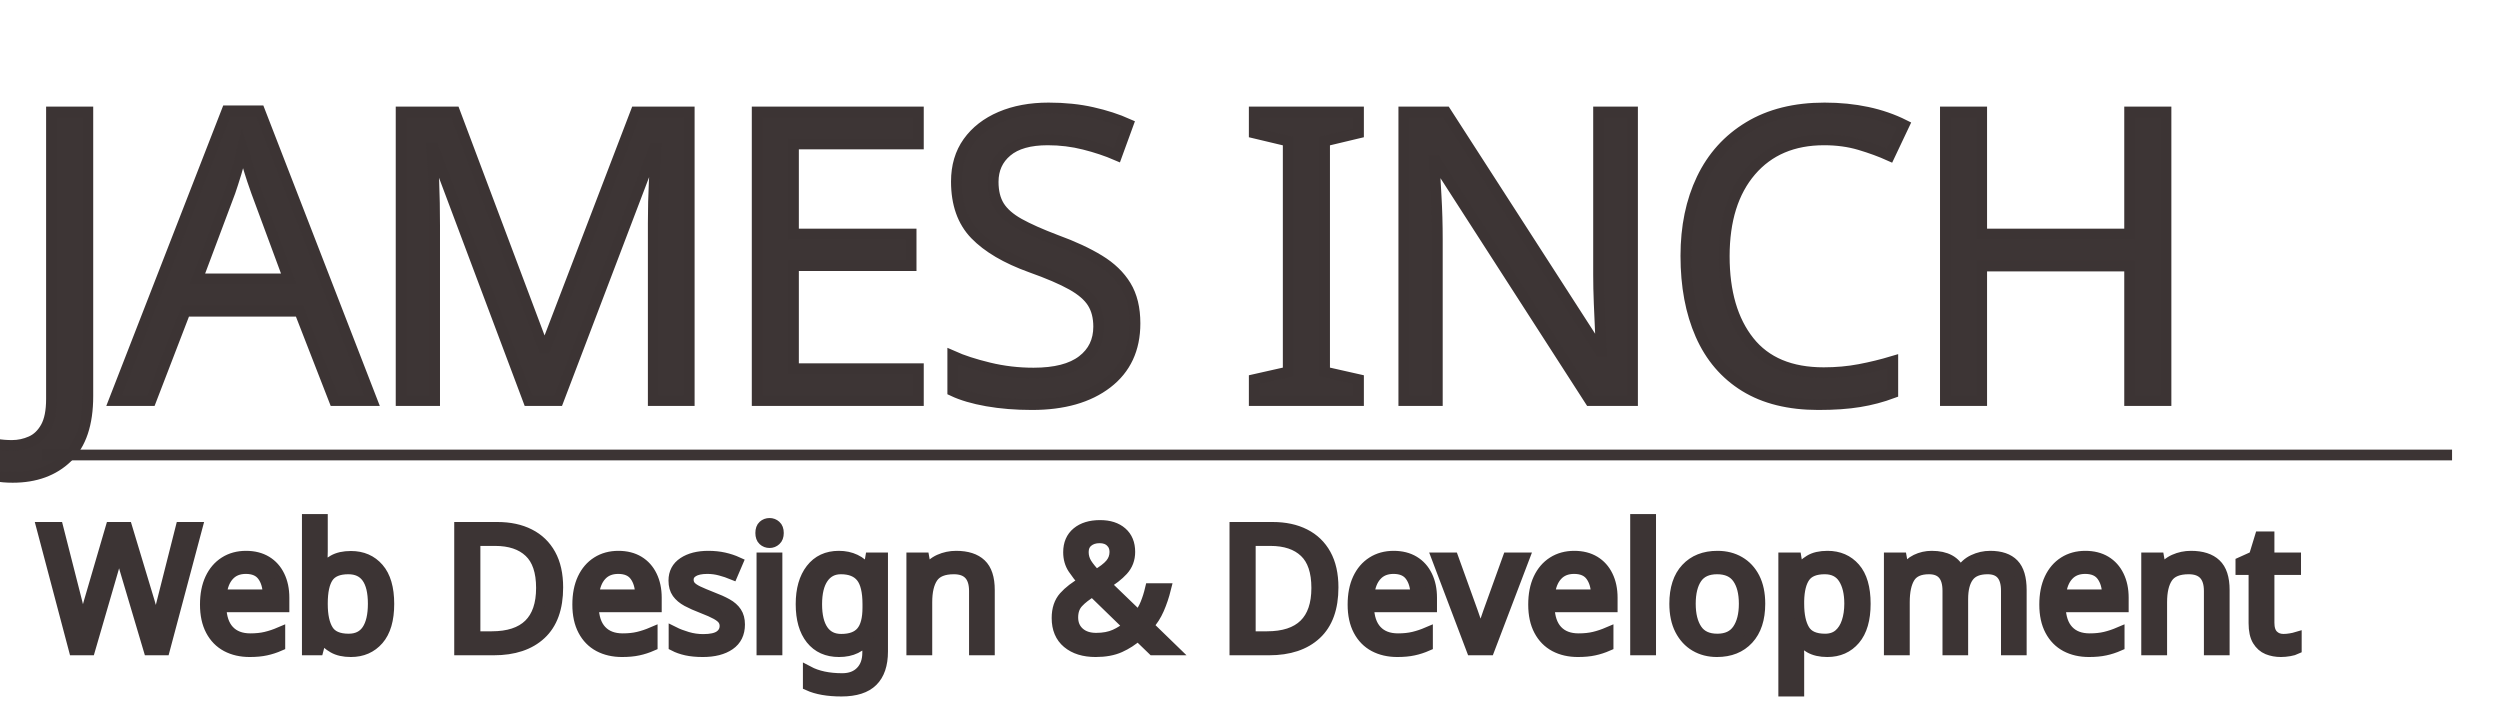
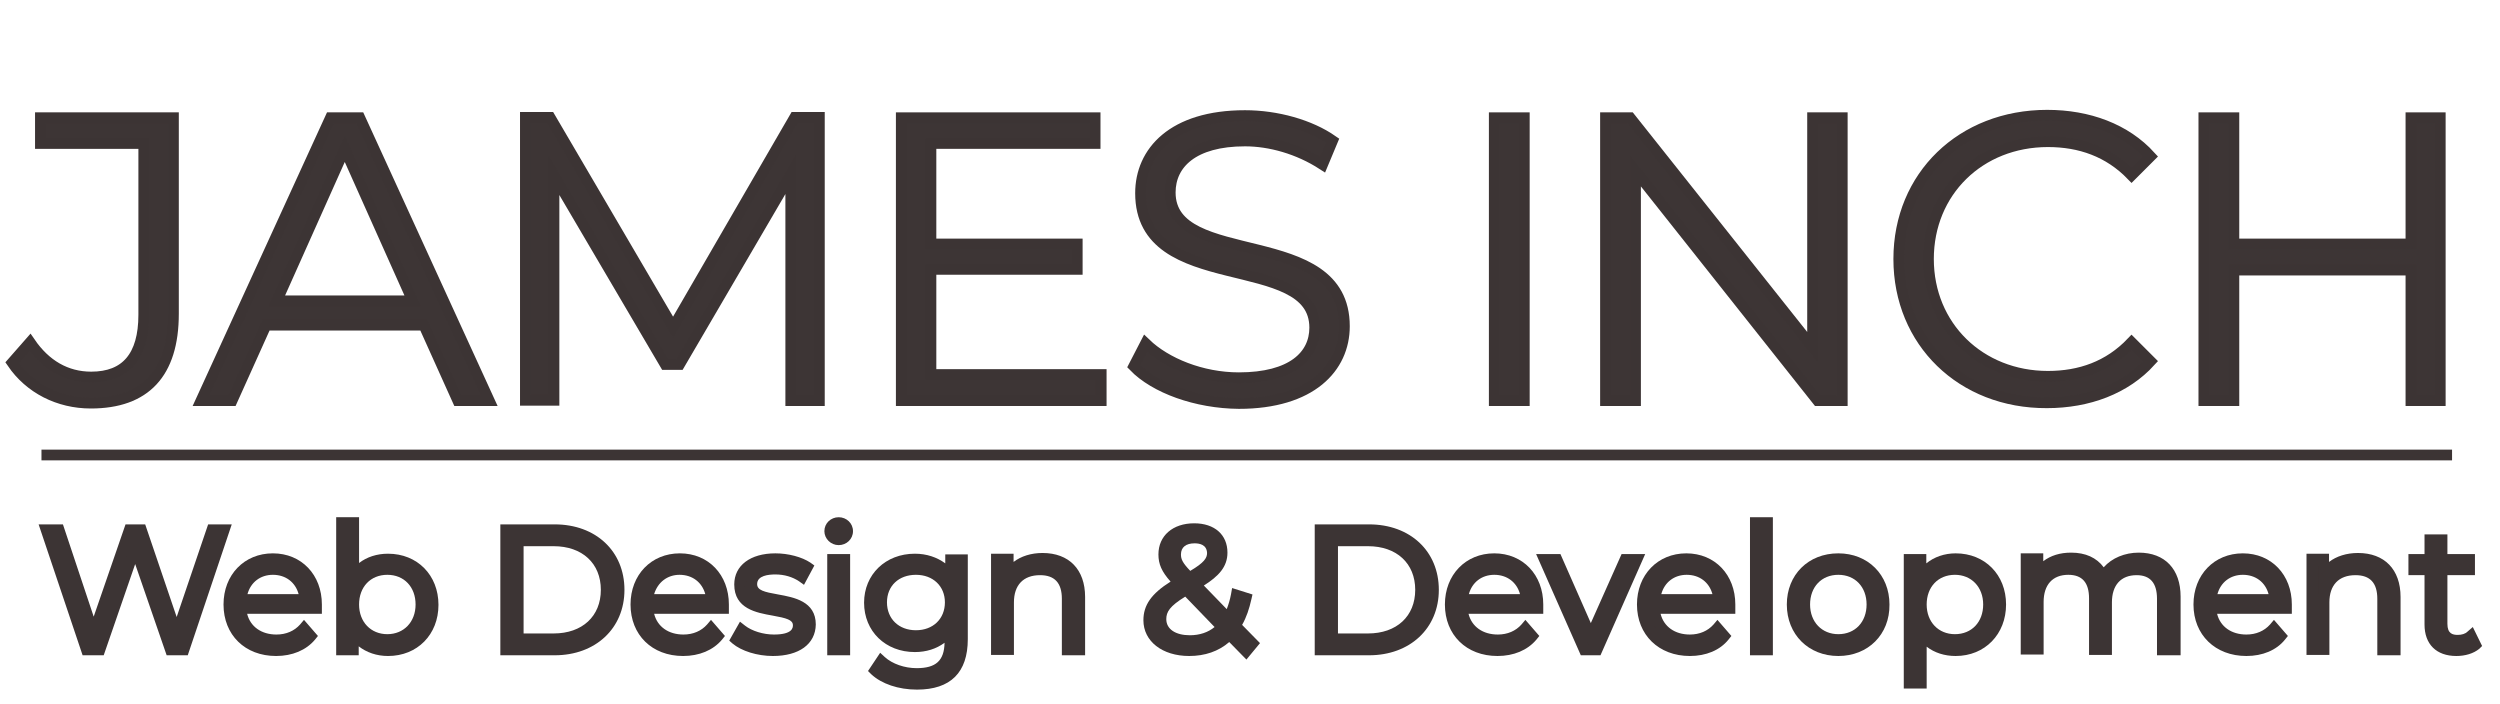
- <svg xmlns="http://www.w3.org/2000/svg" width="699" height="196.716" viewBox="0 0 699 196.716">
-   <g id="Group_4" data-name="Group 4" transform="translate(-632.904 -440.284)">
-     <text id="Web_Design_Development" data-name="Web Design &amp; Development" transform="translate(644 622)" fill="#3c3434" stroke="#3c3434" stroke-width="3" font-size="48" font-family="Montserrat-Regular, Montserrat">
-       <tspan x="0" y="0">Web Design &amp; Development</tspan>
-     </text>
-     <text id="JAMES_INCH" data-name="JAMES INCH" transform="translate(636.904 552.284)" fill="#3d3535" stroke="#3c3434" stroke-width="3" font-size="113" font-family="Montserrat-Regular, Montserrat" letter-spacing="-0.026em">
-       <tspan x="0" y="0">JAMES INCH</tspan>
-     </text>
-     <line id="Line_6" data-name="Line 6" x2="674" transform="translate(644.5 567.5)" fill="none" stroke="#3c3434" stroke-width="3" />
+ <svg xmlns="http://www.w3.org/2000/svg" version="1.1" id="Layer_1" x="0px" y="0px" viewBox="0 0 699 196.7" style="enable-background:new 0 0 699 196.7;" xml:space="preserve">
+   <style type="text/css">
+ 	.st0{enable-background:new    ;}
+ 	.st1{fill:#3C3434;}
+ 	.st2{fill:#3D3535;}
+ 	.st3{fill:none;stroke:#3C3434;stroke-width:3;}
+ </style>
+   <g id="Group_4" transform="translate(-632.904 -440.284)">
+     <g class="st0">
+       <path class="st1" d="M695.6,588.4L684.3,622h-3.7l-9.8-28.7l-9.9,28.7h-3.7l-11.3-33.6h3.6l9.7,28.9l10-28.9h3.3l9.9,29l9.8-29    H695.6z" />
+       <path class="st1" d="M721.4,610.4h-21.1c0.4,5.3,4.4,8.8,9.9,8.8c3.1,0,5.8-1.1,7.7-3.3l1.9,2.2c-2.3,2.7-5.8,4.1-9.7,4.1    c-7.9,0-13.2-5.4-13.2-12.9s5.2-12.8,12.3-12.8c7.1,0,12.2,5.2,12.2,12.8C721.5,609.7,721.4,610,721.4,610.4z M700.3,607.9h17.9    c-0.4-4.9-4-8.4-9-8.4C704.3,599.5,700.7,602.9,700.3,607.9z" />
+       <path class="st1" d="M754,609.4c0,7.6-5.4,12.9-12.6,12.9c-4.2,0-7.7-1.8-9.7-5.2v5h-3.3v-35.6h3.4v15.2c2.1-3.3,5.6-5,9.6-5    C748.6,596.6,754,601.7,754,609.4z M750.6,609.4c0-5.9-4.1-9.8-9.4-9.8c-5.4,0-9.4,3.9-9.4,9.8s4,9.8,9.4,9.8    C746.5,619.2,750.6,615.3,750.6,609.4z" />
+       <path class="st1" d="M774.3,588.4H788c10.8,0,18,6.9,18,16.8c0,9.9-7.2,16.8-18,16.8h-13.7V588.4z M787.8,618.9    c8.9,0,14.7-5.7,14.7-13.7c0-8.1-5.8-13.7-14.7-13.7h-9.9v27.5H787.8z" />
+       <path class="st1" d="M835.2,610.4h-21.1c0.4,5.3,4.4,8.8,9.9,8.8c3.1,0,5.8-1.1,7.7-3.3l1.9,2.2c-2.3,2.7-5.8,4.1-9.7,4.1    c-7.9,0-13.2-5.4-13.2-12.9s5.2-12.8,12.3-12.8c7.1,0,12.2,5.2,12.2,12.8C835.2,609.7,835.2,610,835.2,610.4z M814.1,607.9H832    c-0.4-4.9-4-8.4-9-8.4C818.1,599.5,814.5,602.9,814.1,607.9z" />
+       <path class="st1" d="M838.7,619.1l1.5-2.7c2,1.6,5.4,2.8,9,2.8c4.8,0,6.8-1.6,6.8-4.1c0-6.6-16.4-1.4-16.4-11.4    c0-4.1,3.6-7.2,10-7.2c3.3,0,6.8,0.9,8.9,2.4l-1.5,2.7c-2.2-1.5-4.8-2.2-7.4-2.2c-4.6,0-6.6,1.8-6.6,4.2c0,6.8,16.4,1.7,16.4,11.4    c0,4.4-3.8,7.2-10.4,7.2C844.8,622.2,840.8,620.9,838.7,619.1z" />
+       <path class="st1" d="M864.9,588.8c0-1.3,1.1-2.4,2.5-2.4s2.5,1.1,2.5,2.4c0,1.4-1.1,2.5-2.5,2.5    C866,591.2,864.9,590.1,864.9,588.8z M865.7,596.7h3.4V622h-3.4V596.7z" />
+       <path class="st1" d="M902,596.7v22.2c0,8.7-4.3,12.6-12.6,12.6c-4.6,0-9.1-1.4-11.8-3.9l1.7-2.6c2.4,2.2,6,3.5,9.9,3.5    c6.4,0,9.3-2.9,9.3-9.2v-3.2c-2.1,3.2-5.7,4.9-9.8,4.9c-7.2,0-12.7-5-12.7-12.3c0-7.2,5.5-12.2,12.7-12.2c4.2,0,7.9,1.7,10,5v-4.8    H902z M898.6,608.8c0-5.5-4-9.2-9.6-9.2s-9.6,3.7-9.6,9.2s4,9.3,9.6,9.3S898.6,614.2,898.6,608.8z" />
+       <path class="st1" d="M934.7,607.4V622h-3.4v-14.3c0-5.3-2.8-8.1-7.6-8.1c-5.4,0-8.8,3.4-8.8,9.1V622h-3.4v-25.3h3.3v4.7    c1.8-3.1,5.2-4.8,9.6-4.8C930.5,596.6,934.7,600.1,934.7,607.4z" />
+       <path class="st1" d="M981.3,622.5l-4.7-4.8c-2.8,3-6.7,4.6-11.2,4.6c-6.6,0-11.3-3.5-11.3-8.5c0-4,2.3-6.9,8.4-10.5    c-3.3-3.4-4.2-5.4-4.2-8c0-4.3,3.3-7.2,8.5-7.2c4.8,0,7.8,2.5,7.8,6.7c0,3.4-2,5.7-7.5,8.9l9.2,9.5c1-1.8,1.8-3.9,2.3-6.5l2.8,0.9    c-0.6,3-1.6,5.6-3,7.7l4.8,4.9L981.3,622.5z M974.7,615.7l-10.1-10.4c-5.4,3.1-7,5.2-7,8.2c0,3.6,3.3,6,8.1,6    C969.3,619.5,972.4,618.2,974.7,615.7z M961.6,595.3c0,2,0.7,3.4,3.8,6.5c4.8-2.8,6.4-4.5,6.4-6.9c0-2.5-1.8-4.2-4.9-4.2    C963.5,590.7,961.6,592.6,961.6,595.3z" />
+       <path class="st1" d="M1002,588.4h13.7c10.8,0,18,6.9,18,16.8c0,9.9-7.2,16.8-18,16.8H1002V588.4z M1015.5,618.9    c8.9,0,14.7-5.7,14.7-13.7c0-8.1-5.8-13.7-14.7-13.7h-9.9v27.5H1015.5z" />
+       <path class="st1" d="M1062.9,610.4h-21.1c0.4,5.3,4.4,8.8,9.9,8.8c3.1,0,5.8-1.1,7.7-3.3l1.9,2.2c-2.3,2.7-5.8,4.1-9.7,4.1    c-7.9,0-13.2-5.4-13.2-12.9s5.2-12.8,12.3-12.8s12.2,5.2,12.2,12.8C1062.9,609.7,1062.9,610,1062.9,610.4z M1041.8,607.9h17.9    c-0.4-4.9-4-8.4-9-8.4C1045.8,599.5,1042.2,602.9,1041.8,607.9z" />
+       <path class="st1" d="M1090.6,596.7l-11.2,25.3h-3.5l-11.2-25.3h3.6l9.5,21.5l9.6-21.5H1090.6z" />
+       <path class="st1" d="M1116.7,610.4h-21.1c0.4,5.3,4.4,8.8,9.9,8.8c3.1,0,5.8-1.1,7.7-3.3l1.9,2.2c-2.3,2.7-5.8,4.1-9.7,4.1    c-7.9,0-13.3-5.4-13.3-12.9s5.2-12.8,12.3-12.8c7.1,0,12.2,5.2,12.2,12.8C1116.7,609.7,1116.7,610,1116.7,610.4z M1095.6,607.9    h17.9c-0.4-4.9-4-8.4-9-8.4C1099.6,599.5,1096,602.9,1095.6,607.9z" />
+       <path class="st1" d="M1123.7,586.4h3.4V622h-3.4V586.4z" />
+       <path class="st1" d="M1134.1,609.4c0-7.5,5.5-12.8,12.9-12.8s12.8,5.3,12.8,12.8s-5.4,12.9-12.8,12.9S1134.1,616.9,1134.1,609.4z     M1156.3,609.4c0-5.9-4-9.8-9.4-9.8c-5.4,0-9.4,3.9-9.4,9.8s4,9.8,9.4,9.8C1152.3,619.2,1156.3,615.3,1156.3,609.4z" />
+       <path class="st1" d="M1192.3,609.4c0,7.7-5.4,12.9-12.6,12.9c-4,0-7.5-1.7-9.6-5v14.1h-3.4v-34.6h3.3v5c2.1-3.4,5.6-5.2,9.7-5.2    C1186.9,596.6,1192.3,601.7,1192.3,609.4z M1188.9,609.4c0-5.9-4.1-9.8-9.4-9.8c-5.4,0-9.4,4-9.4,9.8c0,5.9,4,9.8,9.4,9.8    C1184.8,619.2,1188.9,615.3,1188.9,609.4z" />
+       <path class="st1" d="M1240.9,607.4V622h-3.4v-14.3c0-5.3-2.7-8.1-7.2-8.1c-5.2,0-8.4,3.4-8.4,9.1V622h-3.4v-14.3    c0-5.3-2.7-8.1-7.3-8.1c-5.1,0-8.4,3.4-8.4,9.1V622h-3.4v-25.3h3.3v4.6c1.8-3,5-4.8,9.3-4.8c4.2,0,7.4,1.8,9,5.3    c1.8-3.3,5.4-5.3,10-5.3C1236.9,596.6,1240.9,600.1,1240.9,607.4z" />
+       <path class="st1" d="M1272.3,610.4h-21.1c0.4,5.3,4.4,8.8,9.9,8.8c3.1,0,5.8-1.1,7.7-3.3l1.9,2.2c-2.3,2.7-5.8,4.1-9.7,4.1    c-7.9,0-13.3-5.4-13.3-12.9s5.2-12.8,12.3-12.8c7.1,0,12.2,5.2,12.2,12.8C1272.3,609.7,1272.3,610,1272.3,610.4z M1251.1,607.9    h17.9c-0.4-4.9-4-8.4-9-8.4C1255.2,599.5,1251.6,602.9,1251.1,607.9z" />
+       <path class="st1" d="M1302.5,607.4V622h-3.4v-14.3c0-5.3-2.8-8.1-7.6-8.1c-5.4,0-8.8,3.4-8.8,9.1V622h-3.4v-25.3h3.3v4.7    c1.8-3.1,5.2-4.8,9.6-4.8C1298.3,596.6,1302.5,600.1,1302.5,607.4z" />
+       <path class="st1" d="M1325.1,620.5c-1.3,1.2-3.4,1.8-5.3,1.8c-4.8,0-7.4-2.7-7.4-7.3v-15.3h-4.5v-2.9h4.5v-5.5h3.4v5.5h7.7v2.9    h-7.7v15.1c0,3,1.5,4.6,4.4,4.6c1.4,0,2.8-0.4,3.7-1.3L1325.1,620.5z" />
+     </g>
+     <g class="st0">
+       <g>
+         <path class="st1" d="M685.4,623.5h-5.9l-8.8-25.5l-8.8,25.5H656l-12.3-36.6h6.8l8.6,25.8l8.9-25.8h5.5l8.8,25.9l8.8-25.9h6.6     L685.4,623.5z M682.9,620.5h0.3l10.3-30.6h-0.2L682.9,620.5z M681.6,620.5h0.2l-10.4-30.6h-0.3L681.6,620.5z M659.6,620.5h0.1     l10.6-30.6h-0.1L659.6,620.5z M658.2,620.5h0.4l-10.3-30.6h-0.5L658.2,620.5z" />
+       </g>
+       <g>
+         <path class="st1" d="M710.1,623.7c-8.7,0-14.7-5.9-14.7-14.4c0-8.3,5.8-14.3,13.8-14.3c8,0,13.7,6,13.7,14.3c0,0.2,0,0.4,0,0.6     c0,0.2,0,0.3,0,0.5v1.5h-20.9c0.9,3.6,4,5.8,8.2,5.8c2.7,0,5-1,6.6-2.8l1.1-1.3l3.9,4.5l-0.8,1     C718.5,622.1,714.6,623.7,710.1,623.7z M703.7,599.5c-3.2,1.9-5.3,5.5-5.3,9.9c0,6.7,4.8,11.4,11.7,11.4c2.6,0,5-0.7,6.8-2     c-1.9,1.3-4.2,2-6.7,2c-6.3,0-11-4.2-11.4-10.2l-0.1-1.2h-0.1l0-0.4l0-0.1h0l0.1-1.2C699.1,604.1,700.9,601.2,703.7,599.5z      M719.8,608.9h0.2c-0.1-4.3-2.1-7.7-5.3-9.5c2.8,1.7,4.7,4.6,5,8.3L719.8,608.9z M702.1,606.4h14.3c-0.9-3.3-3.6-5.4-7.2-5.4     C705.7,601,703,603.1,702.1,606.4z" />
+       </g>
+       <g>
+         <path class="st1" d="M741.4,623.7c-3.2,0-6-1-8.2-2.7v2.5h-6.3v-38.6h6.4v12.8c2.2-1.7,5-2.6,8.1-2.6c8.2,0,14.1,6,14.1,14.3     C755.5,617.7,749.6,623.7,741.4,623.7z M740.1,620.7c0.4,0,0.9,0.1,1.4,0.1c6.5,0,11.1-4.7,11.1-11.4c0-6.3-4.1-10.9-10.2-11.3     c5.7,0.5,9.7,5.1,9.7,11.3c0,6.6-4.6,11.3-10.9,11.3C740.8,620.7,740.4,620.7,740.1,620.7z M729.9,620.5h0.3v-8.9l0.4,0.7     c-0.2-0.9-0.3-1.9-0.3-3c0-1.2,0.1-2.3,0.4-3.3l-0.4,0.6v-18.7h-0.4V620.5z M741.2,601c-4.7,0-7.9,3.4-7.9,8.3s3.3,8.3,7.9,8.3     s7.9-3.4,7.9-8.3S745.9,601,741.2,601z" />
+       </g>
+       <g>
+         <path class="st1" d="M788,623.5h-15.2v-36.6H788c11.5,0,19.5,7.5,19.5,18.3S799.4,623.5,788,623.5z M775.8,620.5H788     c9.9,0,16.5-6.1,16.5-15.3s-6.6-15.3-16.5-15.3h-12.2V620.5z M787.8,620.4h-11.4V590h11.4c9.5,0,16.2,6.3,16.2,15.2     S797.3,620.4,787.8,620.4z M779.3,617.4h8.4c8,0,13.2-4.8,13.2-12.2s-5.2-12.2-13.2-12.2h-8.4V617.4z" />
+       </g>
+       <g>
+         <path class="st1" d="M823.9,623.7c-8.7,0-14.7-5.9-14.7-14.4c0-8.3,5.8-14.3,13.8-14.3c8,0,13.7,6,13.7,14.3c0,0.2,0,0.4,0,0.6     c0,0.2,0,0.3,0,0.5v1.5h-20.9c0.9,3.6,4,5.8,8.2,5.8c2.7,0,5-1,6.6-2.8l1.1-1.3l3.9,4.5l-0.8,1     C832.3,622.1,828.4,623.7,823.9,623.7z M817.4,599.5c-3.2,1.9-5.3,5.5-5.3,9.9c0,6.7,4.8,11.4,11.7,11.4c2.6,0,5-0.7,6.8-2     c-1.9,1.3-4.2,2-6.7,2c-6.3,0-11-4.2-11.4-10.2l-0.1-1.2h-0.1l0-0.4l0-0.1h0l0.1-1.2C812.9,604.1,814.7,601.2,817.4,599.5z      M833.6,608.9h0.2c-0.1-4.3-2.1-7.7-5.3-9.5c2.8,1.7,4.7,4.6,5,8.3L833.6,608.9z M815.8,606.4h14.3c-0.9-3.3-3.6-5.4-7.2-5.4     C819.5,601,816.8,603.1,815.8,606.4z" />
+       </g>
+       <g>
+         <path class="st1" d="M849,623.7c-4.4,0-8.8-1.4-11.3-3.5l-0.9-0.8l3-5.3l1.4,1.1c1.9,1.5,5.1,2.5,8.1,2.5c5.3,0,5.3-2,5.3-2.6     c0-1.5-1.8-2-5.7-2.7c-4.5-0.8-10.7-1.9-10.7-8.7c0-5.3,4.5-8.7,11.5-8.7c3.6,0,7.4,1,9.8,2.6l1.1,0.8l-2.9,5.4l-1.4-1     c-1.8-1.2-4.1-1.9-6.6-1.9c-1.9,0-5.1,0.3-5.1,2.7c0,1.7,1.9,2.2,5.9,2.9c4.4,0.8,10.5,1.9,10.5,8.4     C860.9,620.4,856.3,623.7,849,623.7z M840.7,618.7c1.8,1.1,4.3,1.8,6.9,2c-2.5-0.2-4.9-1-6.9-2.1L840.7,618.7z M844.5,599     c-2.2,1-3.4,2.6-3.4,4.8c0,4,3.1,4.8,8.2,5.7c3.8,0.7,8.1,1.5,8.1,5.7c0,1.3-0.4,3.2-2.5,4.4c1.9-1,2.9-2.5,2.9-4.5     c0-3.8-3-4.6-8-5.5c-3.9-0.7-8.3-1.5-8.3-5.9C841.5,602.7,841.8,600.3,844.5,599z M854.8,598.8c0.6,0.2,1.2,0.4,1.7,0.7l0-0.1     C856,599.2,855.4,599,854.8,598.8z" />
+       </g>
+       <g>
+         <path class="st1" d="M870.6,623.5h-6.4v-28.3h6.4V623.5z M867.2,620.5h0.4v-22.3h-0.4V620.5z M867.4,592.7c-2.2,0-4-1.8-4-3.9     c0-2.2,1.8-3.9,4-3.9s4,1.7,4,3.9C871.4,591,869.6,592.7,867.4,592.7z M867.4,587.9c-0.5,0-1,0.4-1,0.9c0,0.5,0.4,0.9,1,0.9     c0.6,0,1-0.4,1-1C868.4,588.3,867.9,587.9,867.4,587.9z" />
+       </g>
+       <g>
+         <path class="st1" d="M889.3,633.1c-5.2,0-9.9-1.6-12.8-4.3l-0.9-0.9l3.4-5.1l1.3,1.2c2.1,1.9,5.5,3.1,8.9,3.1     c5.4,0,7.7-2.1,7.8-7.1c-2.3,1.7-5.1,2.6-8.3,2.6c-8.2,0-14.2-5.8-14.2-13.8c0-7.9,6-13.7,14.2-13.7c3.3,0,6.2,1,8.5,2.7v-2.5     h6.3v23.7C903.5,628.3,898.7,633.1,889.3,633.1z M879.6,627.4c2.4,1.7,6,2.7,9.8,2.7c7.7,0,11.1-3.4,11.1-11.1v-20.7h-0.3v8.5     l-0.3-0.5c0.2,0.8,0.3,1.6,0.3,2.5c0,0.9-0.1,1.8-0.3,2.7l0.2-0.3v8.2c0,7.1-3.6,10.7-10.8,10.7c-3.6,0-7-1-9.6-2.8L879.6,627.4z      M888,598.1c-6.2,0.3-10.5,4.6-10.5,10.7c0,6.3,4.7,10.8,11.2,10.8c0.4,0,0.8,0,1.2,0c-0.3,0-0.5,0-0.8,0     c-6.4,0-11.1-4.5-11.1-10.8C878,602.9,882.1,598.5,888,598.1z M889,601c-4.8,0-8.1,3.1-8.1,7.7c0,4.6,3.3,7.8,8.1,7.8     c4.8,0,8.1-3.2,8.1-7.8C897.1,604.2,893.8,601,889,601z" />
+       </g>
+       <g>
+         <path class="st1" d="M936.2,623.5h-6.4v-15.8c0-4.4-2-6.6-6.1-6.6c-4.7,0-7.3,2.8-7.3,7.6v14.7H910v-28.3h6.3v2.3     c2.1-1.6,4.9-2.5,8.1-2.5c7.4,0,11.9,4.6,11.9,12.3V623.5z M932.8,620.5h0.4v-13.1c0-6-3.1-9.3-8.9-9.3c-0.6,0-1.3,0-1.8,0.1     c0.4,0,0.8-0.1,1.2-0.1c5.8,0,9.1,3.5,9.1,9.6V620.5z M913,620.5h0.4v-11.7c0-0.9,0.1-1.7,0.2-2.5l-0.3,0.6v-8.6H913V620.5z" />
+       </g>
+       <g>
+         <path class="st1" d="M981.4,624.7l-4.8-4.9c-3,2.6-6.8,3.9-11.2,3.9c-7.5,0-12.8-4.1-12.8-10c0-4.2,2.2-7.4,7.6-10.8     c-2.5-2.8-3.4-4.9-3.4-7.6c0-5.2,4-8.7,10-8.7c5.7,0,9.3,3.2,9.3,8.2c0,4-2.5,6.6-6.6,9.2l6.4,6.6c0.5-1.3,0.9-2.6,1.2-4.2     l0.3-1.7l5.7,1.8l-0.3,1.3c-0.6,2.7-1.4,5.1-2.6,7.2l5,5.1L981.4,624.7z M957,609.6c-1,1.4-1.3,2.7-1.3,4.1     c0,2.7,1.7,4.9,4.5,6.1c-2.6-1.3-4.2-3.5-4.2-6.4C956,612,956.3,610.8,957,609.6z M964.3,607.1c-4.4,2.7-5.3,4.3-5.3,6.3     c0,2.8,2.6,4.5,6.6,4.5c2.7,0,5.1-0.8,6.9-2.3L964.3,607.1z M964.8,603.4l0.3,0.4L964.8,603.4L964.8,603.4l-0.5-0.6     c-3.2-3.3-4.2-5-4.2-7.5c0-1.3,0.3-2.4,1-3.4c-0.7,0.9-1.1,2.1-1.1,3.4c0,2,0.6,3.6,3.8,6.9L964.8,603.4L964.8,603.4z      M966.9,592.2c-2.4,0-3.8,1.1-3.8,3.1c0,1.3,0.4,2.3,2.6,4.6c3.9-2.3,4.7-3.6,4.7-5C970.3,592.5,968.2,592.2,966.9,592.2z" />
+       </g>
+       <g>
+         <path class="st1" d="M1015.7,623.5h-15.2v-36.6h15.2c11.5,0,19.5,7.5,19.5,18.3S1027.1,623.5,1015.7,623.5z M1003.5,620.5h12.2     c9.9,0,16.5-6.1,16.5-15.3s-6.6-15.3-16.5-15.3h-12.2V620.5z M1015.5,620.4H1004V590h11.4c9.5,0,16.2,6.3,16.2,15.2     C1031.7,614.3,1025.2,620.4,1015.5,620.4z M1007,617.4h8.4c8,0,13.2-4.8,13.2-12.2s-5.2-12.2-13.2-12.2h-8.4V617.4z" />
+       </g>
+       <g>
+         <path class="st1" d="M1051.6,623.7c-8.7,0-14.7-5.9-14.7-14.4c0-8.3,5.8-14.3,13.8-14.3c8,0,13.7,6,13.7,14.3c0,0.2,0,0.4,0,0.6     c0,0.2,0,0.3,0,0.5v1.5h-20.9c0.9,3.6,4,5.8,8.2,5.8c2.7,0,5-1,6.6-2.8l1.1-1.3l3.9,4.5l-0.8,1     C1060,622.1,1056.1,623.7,1051.6,623.7z M1045.1,599.5c-3.2,1.9-5.3,5.5-5.3,9.9c0,6.7,4.8,11.4,11.7,11.4c2.6,0,5-0.7,6.8-2     c-1.9,1.3-4.2,2-6.7,2c-6.3,0-11-4.2-11.4-10.2l-0.1-1.2h-0.1l0-0.4l0-0.1h0l0.1-1.2C1040.6,604.1,1042.4,601.2,1045.1,599.5z      M1061.3,608.9h0.2c-0.1-4.3-2.1-7.7-5.3-9.5c2.8,1.7,4.7,4.6,5,8.3L1061.3,608.9z M1043.6,606.4h14.3c-0.9-3.3-3.6-5.4-7.2-5.4     C1047.2,601,1044.5,603.1,1043.6,606.4z" />
+       </g>
+       <g>
+         <path class="st1" d="M1080.4,623.5h-5.5l-12.5-28.3h6.8l8.5,19.3l8.6-19.3h6.6L1080.4,623.5z M1078.4,620.5L1078.4,620.5l10-22.3     h-0.1L1078.4,620.5z M1076.9,620.5h0.2l-9.8-22.3h-0.3L1076.9,620.5z" />
+       </g>
+       <g>
+         <path class="st1" d="M1105.4,623.7c-8.7,0-14.8-5.9-14.8-14.4c0-8.3,5.8-14.3,13.8-14.3c8,0,13.7,6,13.7,14.3c0,0.2,0,0.4,0,0.6     c0,0.2,0,0.3,0,0.5v1.5h-20.9c0.9,3.6,4,5.8,8.2,5.8c2.7,0,5-1,6.6-2.8l1.1-1.3l3.9,4.5l-0.8,1     C1113.8,622.1,1109.9,623.7,1105.4,623.7z M1098.9,599.5c-3.2,1.9-5.3,5.5-5.3,9.9c0,6.7,4.8,11.4,11.8,11.4c2.6,0,5-0.7,6.8-2     c-1.9,1.3-4.2,2-6.7,2c-6.3,0-11-4.2-11.4-10.2l-0.1-1.2h-0.1l0-0.4l0-0.1h0l0.1-1.2C1094.4,604.1,1096.2,601.2,1098.9,599.5z      M1115.1,608.9h0.2c-0.1-4.3-2.1-7.7-5.3-9.5c2.8,1.7,4.7,4.6,5,8.3L1115.1,608.9z M1097.4,606.4h14.3c-0.9-3.3-3.6-5.4-7.2-5.4     C1101,601,1098.3,603.1,1097.4,606.4z" />
+       </g>
+       <g>
+         <path class="st1" d="M1128.6,623.5h-6.4v-38.6h6.4V623.5z M1125.2,620.5h0.4v-32.6h-0.4V620.5z" />
+       </g>
+       <g>
+         <path class="st1" d="M1146.9,623.7c-8.3,0-14.4-6-14.4-14.4c0-8.3,6-14.3,14.4-14.3c8.3,0,14.3,6,14.3,14.3     C1161.3,617.7,1155.2,623.7,1146.9,623.7z M1144.4,598.3c-5.2,1.1-8.8,5.4-8.8,11.1c0,6.6,4.8,11.4,11.4,11.4     c6.6,0,11.3-4.8,11.3-11.4c0-5.9-3.7-10.3-9.2-11.2c5.2,0.9,8.7,5.3,8.7,11.2c0,6.6-4.6,11.3-10.9,11.3     c-6.3,0-10.9-4.8-10.9-11.3C1136,603.7,1139.4,599.4,1144.4,598.3z M1146.9,601c-4.7,0-7.9,3.4-7.9,8.3s3.3,8.3,7.9,8.3     c4.7,0,7.9-3.4,7.9-8.3S1151.6,601,1146.9,601z" />
+       </g>
+       <g>
+         <path class="st1" d="M1171.6,632.8h-6.4v-37.6h6.3v2.6c2.2-1.8,5.1-2.8,8.2-2.8c8.2,0,14.1,6,14.1,14.3c0,8.3-5.9,14.4-14.1,14.4     c-3.1,0-5.9-0.9-8.1-2.6V632.8z M1168.2,629.8h0.4v-17.6l0.4,0.6c-0.3-1.1-0.4-2.2-0.4-3.4c0-1.1,0.1-2.1,0.4-3.1l-0.4,0.7v-8.8     h-0.3V629.8z M1178.4,620.7c0.4,0,0.9,0.1,1.3,0.1c6.5,0,11.1-4.7,11.1-11.4c0-6.3-4.1-10.9-10.2-11.3c5.7,0.5,9.7,5.1,9.7,11.3     c0,6.6-4.6,11.3-10.9,11.3C1179.1,620.7,1178.8,620.7,1178.4,620.7z M1179.5,601c-4.7,0-7.9,3.4-7.9,8.3s3.3,8.3,7.9,8.3     c4.7,0,7.9-3.4,7.9-8.3S1184.1,601,1179.5,601z" />
+       </g>
+       <g>
+         <path class="st1" d="M1242.4,623.5h-6.4v-15.8c0-4.4-1.9-6.6-5.7-6.6c-4.4,0-6.9,2.8-6.9,7.6v14.7h-6.4v-15.8     c0-4.4-1.9-6.6-5.8-6.6c-4.4,0-6.9,2.8-6.9,7.6v14.7h-6.4v-28.3h6.3v2.2c2.1-1.6,4.7-2.4,7.8-2.4c4,0,7.1,1.4,9.1,4.1     c2.3-2.6,5.9-4.1,9.8-4.1c7.3,0,11.7,4.6,11.7,12.3V623.5z M1239,620.5h0.4v-13.1c0-6.1-3-9.3-8.7-9.3c-0.7,0-1.5,0.1-2.1,0.2     c0.5-0.1,1.1-0.1,1.7-0.1c5.5,0,8.7,3.6,8.7,9.6V620.5z M1219.9,620.5h0.4v-11.7c0-1.5,0.2-2.8,0.5-4l-0.3,0.5l-1.2-2.8     c-1.6-3.7-5-4.4-7.6-4.4c-0.6,0-1.2,0-1.7,0.1c0.3,0,0.7,0,1,0c5.6,0,8.8,3.5,8.8,9.6V620.5z M1200.8,620.5h0.4v-11.7     c0-0.9,0.1-1.7,0.2-2.5l-0.4,0.6v-8.6h-0.3V620.5z" />
+       </g>
+       <g>
+         <path class="st1" d="M1261,623.7c-8.7,0-14.8-5.9-14.8-14.4c0-8.3,5.8-14.3,13.8-14.3c8,0,13.7,6,13.7,14.3c0,0.2,0,0.4,0,0.6     c0,0.2,0,0.3,0,0.5v1.5h-20.9c0.9,3.6,4,5.8,8.2,5.8c2.7,0,5-1,6.6-2.8l1.1-1.3l3.9,4.5l-0.8,1     C1269.4,622.1,1265.5,623.7,1261,623.7z M1254.5,599.5c-3.2,1.9-5.3,5.5-5.3,9.9c0,6.7,4.8,11.4,11.8,11.4c2.6,0,5-0.7,6.8-2     c-1.9,1.3-4.2,2-6.7,2c-6.3,0-11-4.2-11.4-10.2l-0.1-1.2h-0.1l0-0.4l0-0.1h0l0.1-1.2C1250,604.1,1251.8,601.2,1254.5,599.5z      M1270.6,608.9h0.2c-0.1-4.3-2.1-7.7-5.3-9.5c2.8,1.7,4.7,4.6,5,8.3L1270.6,608.9z M1252.9,606.4h14.3c-0.9-3.3-3.6-5.4-7.2-5.4     C1256.5,601,1253.8,603.1,1252.9,606.4z" />
+       </g>
+       <g>
+         <path class="st1" d="M1304,623.5h-6.4v-15.8c0-4.4-2-6.6-6.1-6.6c-4.7,0-7.3,2.8-7.3,7.6v14.7h-6.4v-28.3h6.3v2.3     c2.1-1.6,4.9-2.5,8.1-2.5c7.4,0,11.9,4.6,11.9,12.3V623.5z M1300.6,620.5h0.4v-13.1c0-6-3.1-9.3-8.9-9.3c-0.6,0-1.3,0-1.8,0.1     c0.4,0,0.8-0.1,1.2-0.1c5.8,0,9.1,3.5,9.1,9.6V620.5z M1280.8,620.5h0.4v-11.7c0-0.9,0.1-1.7,0.2-2.5l-0.3,0.6v-8.6h-0.3V620.5z" />
+       </g>
+       <g>
+         <path class="st1" d="M1319.7,623.7c-5.6,0-8.9-3.3-8.9-8.8v-13.8h-4.5v-5.9h4.5v-5.5h6.4v5.5h7.7v5.9h-7.7v13.6     c0,2.8,1.5,3.1,2.9,3.1c1.1,0,2.1-0.3,2.7-0.9l1.5-1.3l2.6,5.3l-0.8,0.8C1324.5,623,1322.2,623.7,1319.7,623.7z M1313.8,598.1     v16.8c0,3.5,1.6,5.5,4.9,5.8c-2.8-0.5-4.5-2.7-4.5-6v-22h-0.4V598.1z" />
+       </g>
+     </g>
+     <g class="st0">
+       <path class="st2" d="M636.3,541.7l5-5.7c4.3,6.3,10.1,9.7,17.1,9.7c9.7,0,14.7-5.8,14.7-17.4v-47.9h-28.9v-7.2h37.2V528    c0,16.7-7.9,25-23.1,25C649.3,553,641.2,548.9,636.3,541.7z" />
+       <path class="st2" d="M751.4,531.2h-44.1l-9.5,21.1h-8.7l36.2-79.1h8.2l36.2,79.1h-8.8L751.4,531.2z M748.3,524.4l-19-42.5    l-19,42.5H748.3z" />
+       <path class="st2" d="M862,473.2v79.1h-8V489l-31.1,53.2h-4l-31.1-52.9v62.9h-8v-79.1h6.9l34.4,58.7l34-58.7H862z" />
+       <path class="st2" d="M940.8,545.1v7.2h-55.9v-79.1h54.2v7.2h-45.9v28.1h40.9v7.1h-40.9v29.4H940.8z" />
+       <path class="st2" d="M949.9,542.7l3.3-6.4c5.7,5.5,15.7,9.6,26.1,9.6c14.8,0,21.2-6.2,21.2-14c0-21.7-48.7-8.4-48.7-37.6    c0-11.6,9-21.7,29.2-21.7c8.9,0,18.2,2.6,24.5,7l-2.8,6.7c-6.8-4.4-14.7-6.6-21.7-6.6c-14.5,0-20.9,6.4-20.9,14.4    c0,21.7,48.7,8.6,48.7,37.4c0,11.6-9.3,21.6-29.5,21.6C967.4,553,955.8,548.8,949.9,542.7z" />
+       <path class="st2" d="M1050.7,473.2h8.4v79.1h-8.4V473.2z" />
+       <path class="st2" d="M1148,473.2v79.1h-6.9l-50.9-64.2v64.2h-8.4v-79.1h6.9l51,64.2v-64.2H1148z" />
+       <path class="st2" d="M1163.8,512.7c0-23.2,17.6-40.2,41.5-40.2c11.5,0,21.9,3.8,28.9,11.5l-5.3,5.3c-6.4-6.6-14.4-9.4-23.4-9.4    c-19.1,0-33.4,14-33.4,32.8c0,18.8,14.4,32.8,33.4,32.8c9,0,17-2.8,23.4-9.5l5.3,5.3c-7,7.7-17.4,11.6-29,11.6    C1181.4,553,1163.8,535.9,1163.8,512.7z" />
+       <path class="st2" d="M1315.2,473.2v79.1h-8.2v-36.5h-49.5v36.5h-8.4v-79.1h8.4v35.3h49.5v-35.3H1315.2z" />
+     </g>
+     <g class="st0">
+       <path class="st3" d="M636.3,541.7l5-5.7c4.3,6.3,10.1,9.7,17.1,9.7c9.7,0,14.7-5.8,14.7-17.4v-47.9h-28.9v-7.2h37.2V528    c0,16.7-7.9,25-23.1,25C649.3,553,641.2,548.9,636.3,541.7z" />
+       <path class="st3" d="M751.4,531.2h-44.1l-9.5,21.1h-8.7l36.2-79.1h8.2l36.2,79.1h-8.8L751.4,531.2z M748.3,524.4l-19-42.5    l-19,42.5H748.3z" />
+       <path class="st3" d="M862,473.2v79.1h-8V489l-31.1,53.2h-4l-31.1-52.9v62.9h-8v-79.1h6.9l34.4,58.7l34-58.7H862z" />
+       <path class="st3" d="M940.8,545.1v7.2h-55.9v-79.1h54.2v7.2h-45.9v28.1h40.9v7.1h-40.9v29.4H940.8z" />
+       <path class="st3" d="M949.9,542.7l3.3-6.4c5.7,5.5,15.7,9.6,26.1,9.6c14.8,0,21.2-6.2,21.2-14c0-21.7-48.7-8.4-48.7-37.6    c0-11.6,9-21.7,29.2-21.7c8.9,0,18.2,2.6,24.5,7l-2.8,6.7c-6.8-4.4-14.7-6.6-21.7-6.6c-14.5,0-20.9,6.4-20.9,14.4    c0,21.7,48.7,8.6,48.7,37.4c0,11.6-9.3,21.6-29.5,21.6C967.4,553,955.8,548.8,949.9,542.7z" />
+       <path class="st3" d="M1050.7,473.2h8.4v79.1h-8.4V473.2z" />
+       <path class="st3" d="M1148,473.2v79.1h-6.9l-50.9-64.2v64.2h-8.4v-79.1h6.9l51,64.2v-64.2H1148z" />
+       <path class="st3" d="M1163.8,512.7c0-23.2,17.6-40.2,41.5-40.2c11.5,0,21.9,3.8,28.9,11.5l-5.3,5.3c-6.4-6.6-14.4-9.4-23.4-9.4    c-19.1,0-33.4,14-33.4,32.8c0,18.8,14.4,32.8,33.4,32.8c9,0,17-2.8,23.4-9.5l5.3,5.3c-7,7.7-17.4,11.6-29,11.6    C1181.4,553,1163.8,535.9,1163.8,512.7z" />
+       <path class="st3" d="M1315.2,473.2v79.1h-8.2v-36.5h-49.5v36.5h-8.4v-79.1h8.4v35.3h49.5v-35.3H1315.2z" />
+     </g>
+     <g id="Line_6">
+       <rect x="644.5" y="566" class="st1" width="674" height="3" />
+     </g>
  </g>
</svg>
